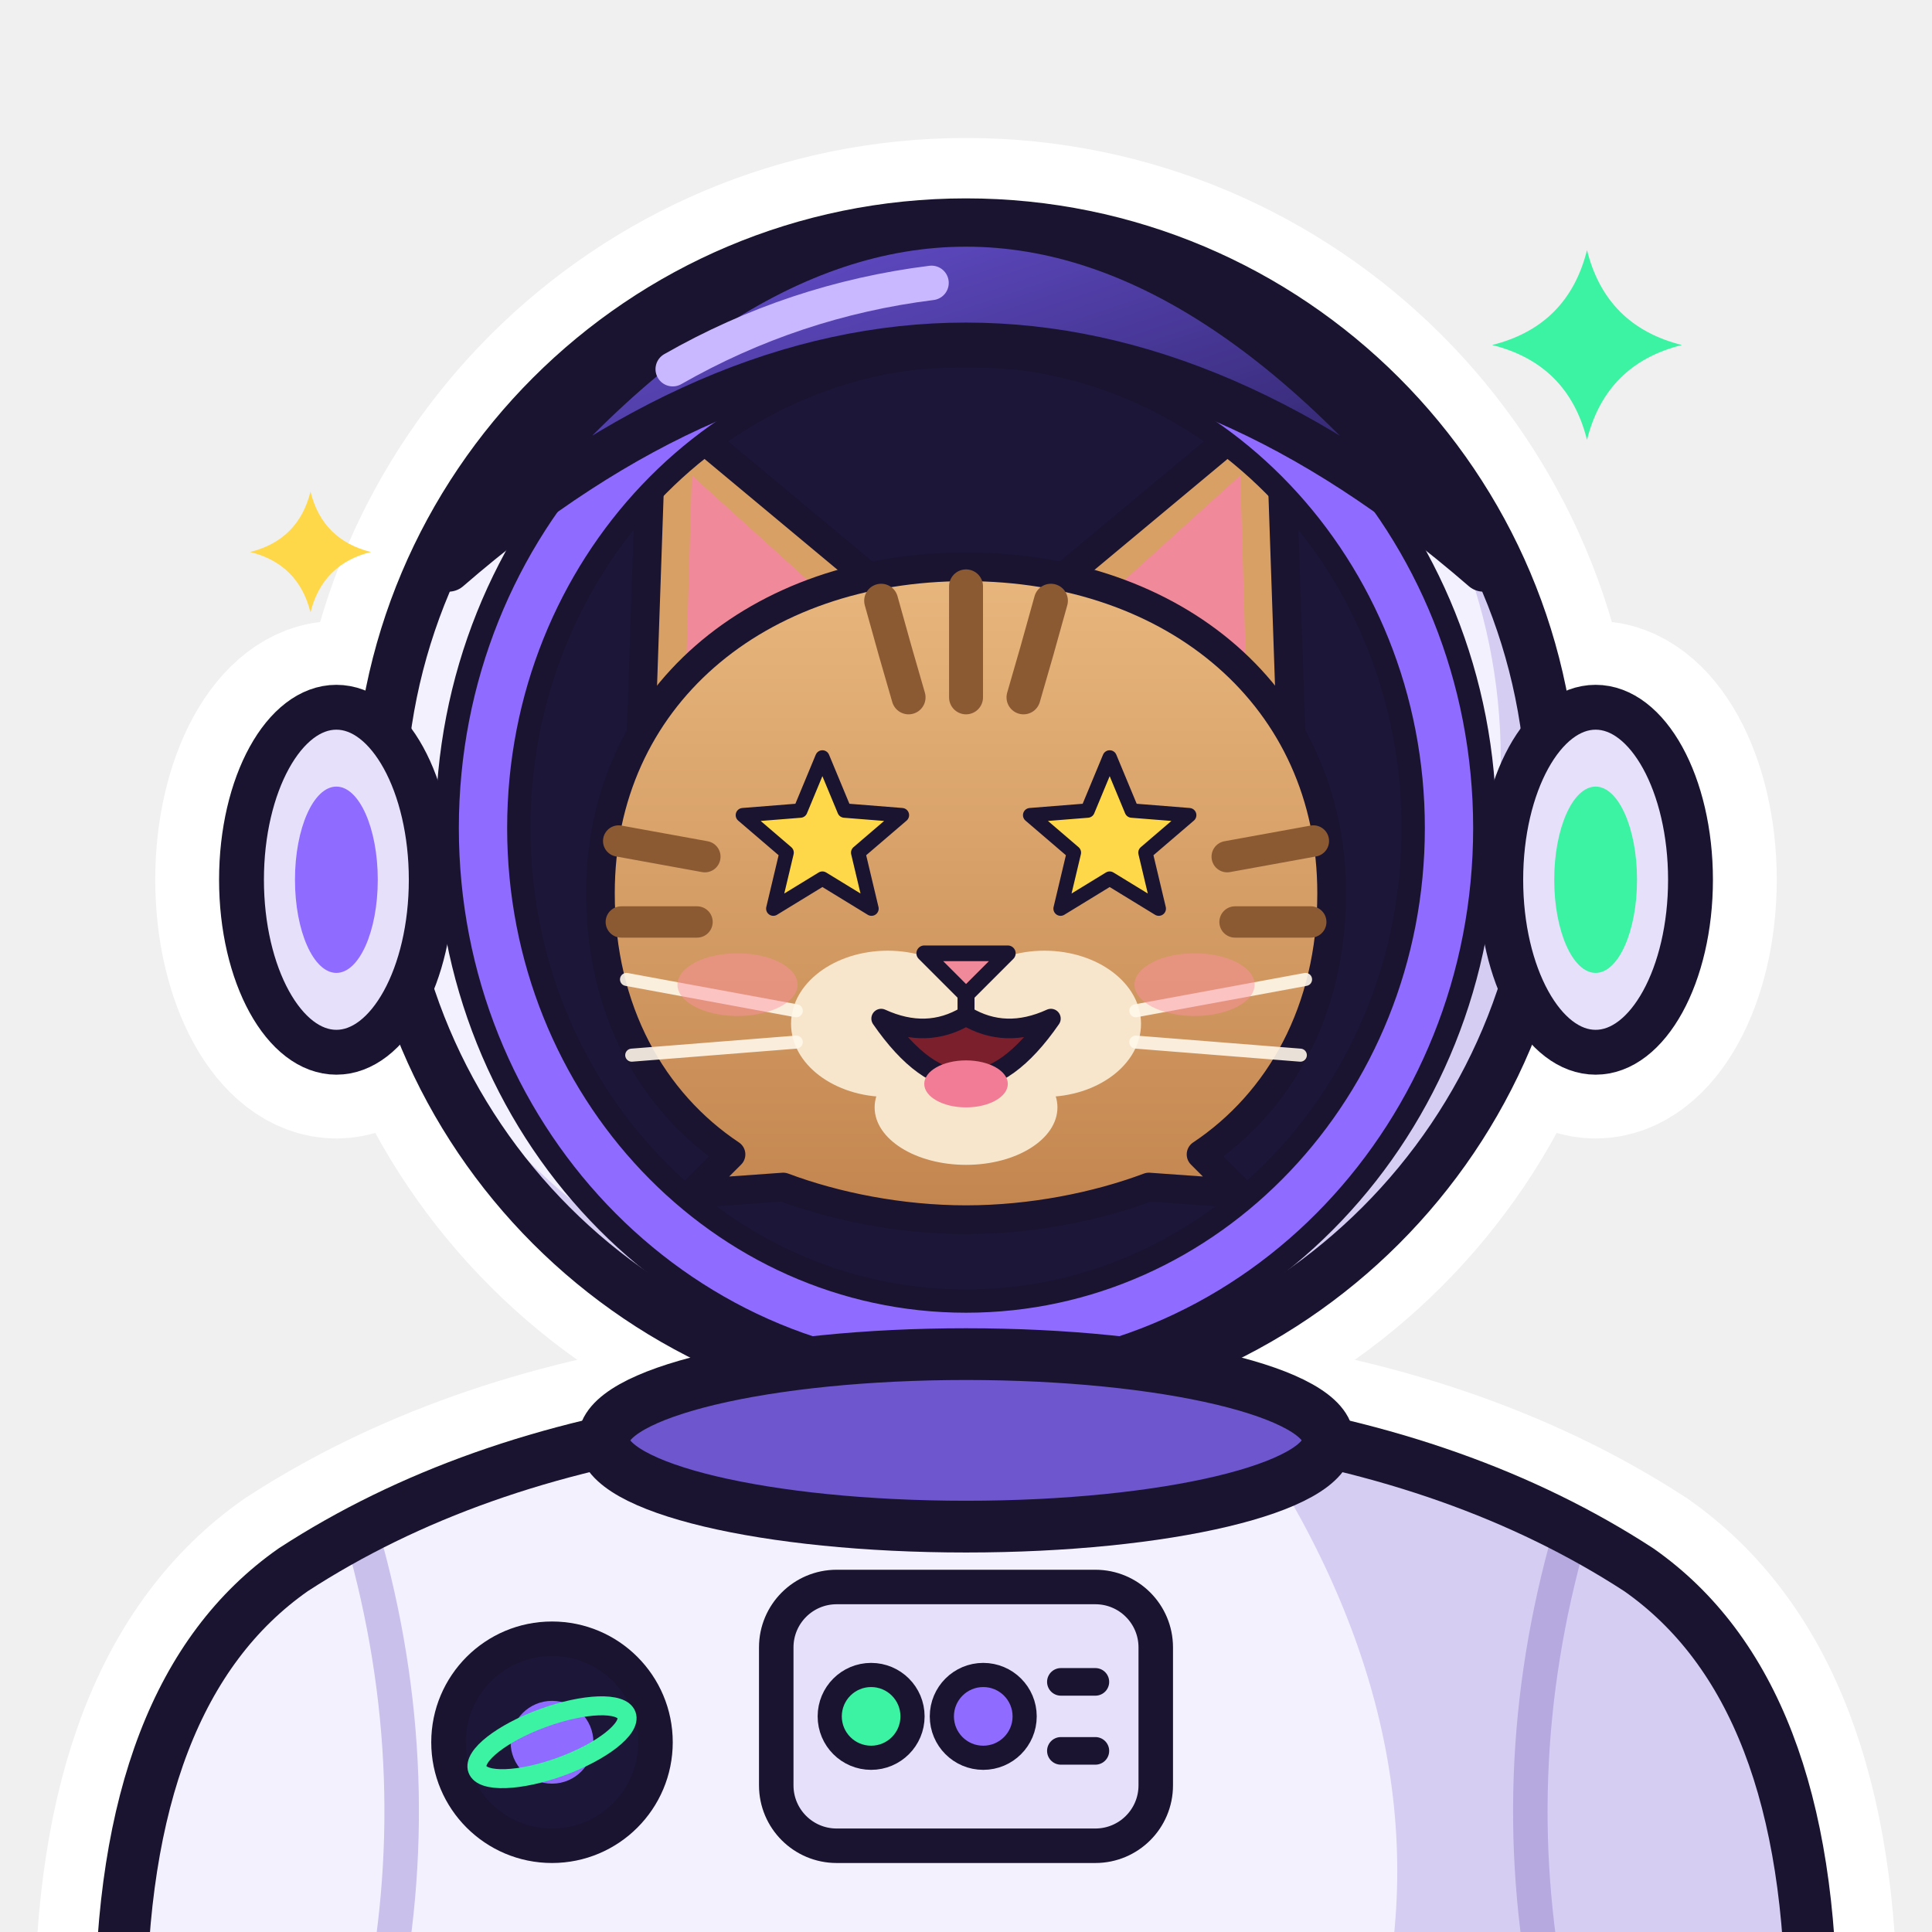
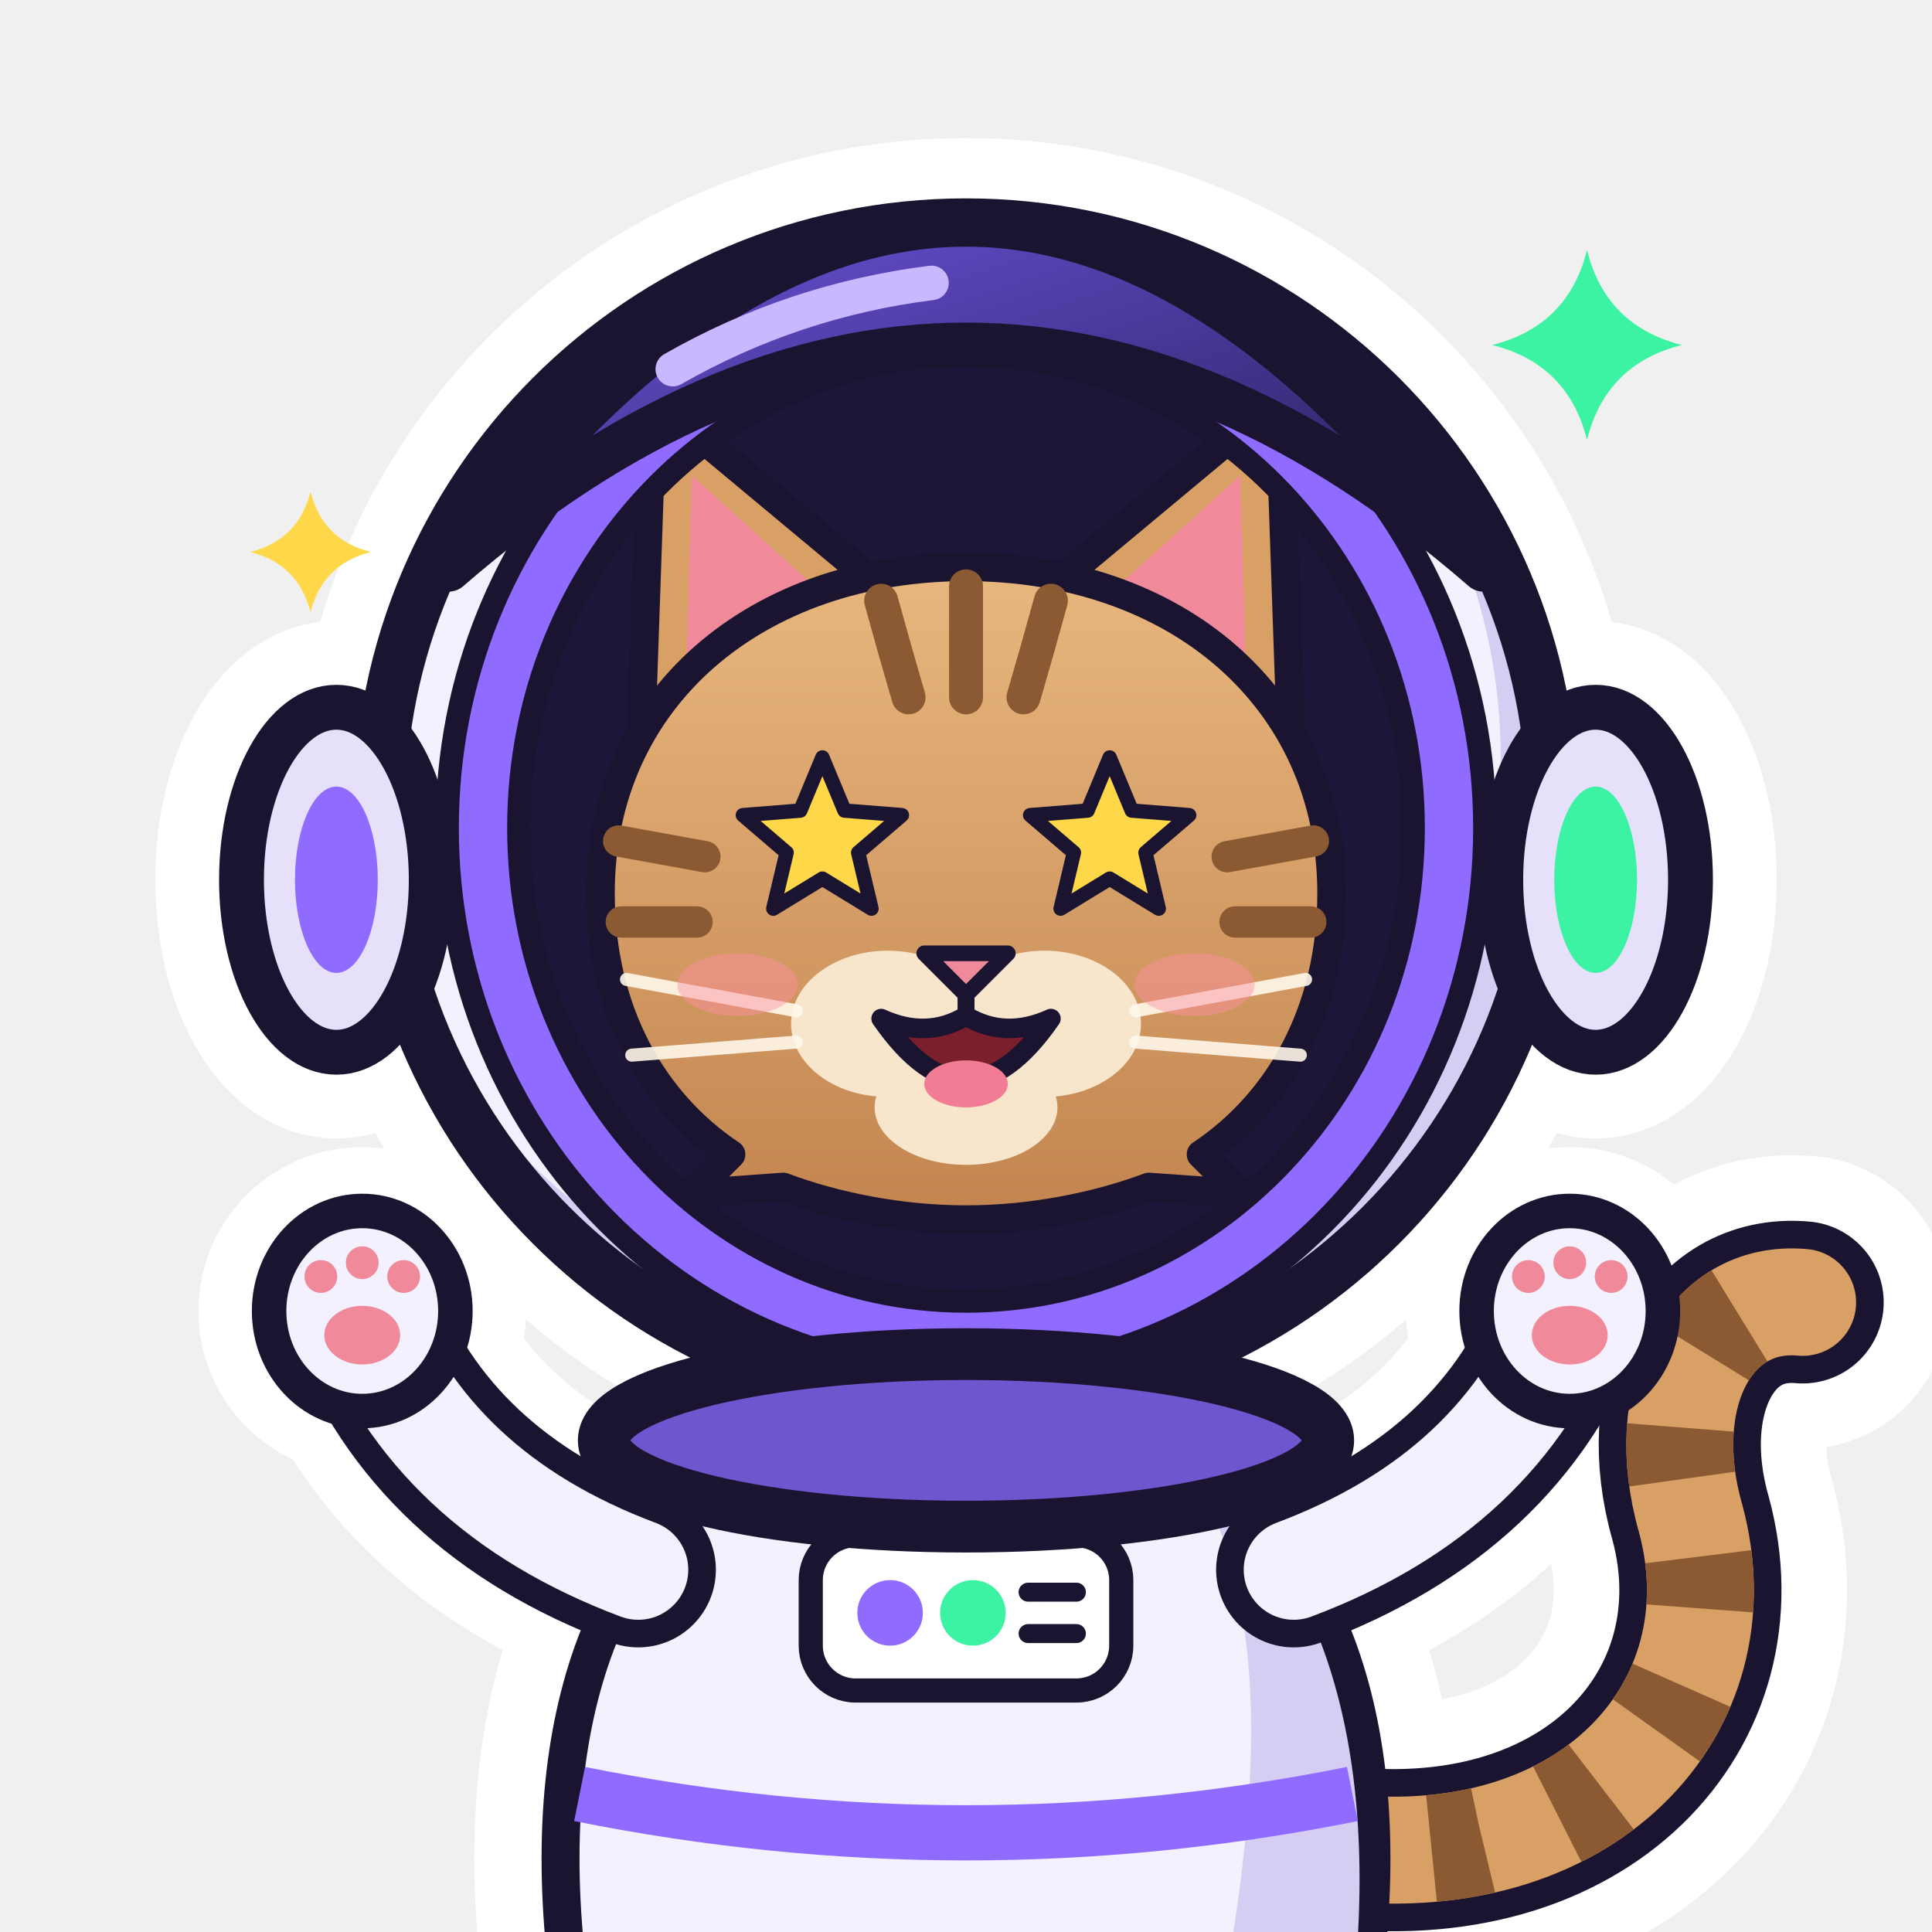
<svg xmlns="http://www.w3.org/2000/svg" viewBox="0 0 112 112" width="256" height="256">
  <defs>
    <linearGradient id="lblVioletA" x1="0" y1="0" x2="0" y2="1">
      <stop offset="0" stop-color="#E2D8FF" />
      <stop offset="1" stop-color="#9474FF" />
    </linearGradient>
    <linearGradient id="lblGreenA" x1="0" y1="0" x2="0" y2="1">
      <stop offset="0" stop-color="#C2FFE4" />
      <stop offset="1" stop-color="#2AD58B" />
    </linearGradient>
    <linearGradient id="lblRedA" x1="0" y1="0" x2="0" y2="1">
      <stop offset="0" stop-color="#FFD3D8" />
      <stop offset="1" stop-color="#FF3B4E" />
    </linearGradient>
    <linearGradient id="lblBlueA" x1="0" y1="0" x2="0" y2="1">
      <stop offset="0" stop-color="#DDF6FF" />
      <stop offset="1" stop-color="#4FC3FF" />
    </linearGradient>
    <linearGradient id="visorA" x1="0" y1="0" x2="1" y2="1">
      <stop offset="0" stop-color="#6E56E0" />
      <stop offset="1" stop-color="#231A50" />
    </linearGradient>
    <clipPath id="helmetA">
      <circle cx="56" cy="44" r="34" />
    </clipPath>
    <clipPath id="torsoClipA">
      <path d="M 7 114 Q 7 95 17 88 Q 27 81.5 41 79.5 L 71 79.5 Q 85 81.5 95 88 Q 105 95 105 114 Z" />
    </clipPath>
    <clipPath id="noaOpeningA">
      <ellipse cx="56" cy="61" rx="37" ry="39" />
    </clipPath>
    <clipPath id="noaHeadClipA">
      <path d="M 30 56 Q 30 30 56 29 Q 82 30 82 56 L 82 64 Q 81 82 69 90 Q 62 94 56 94 Q 50 94 43 90 Q 31 82 30 64 Z" />
    </clipPath>
    <path id="torsoShapeA" d="M 7 114 Q 7 95 17 88 Q 27 81.5 41 79.5 L 71 79.5 Q 85 81.5 95 88 Q 105 95 105 114 Z" />
    <g id="discsA">
      <ellipse cx="19.5" cy="48" rx="5.5" ry="10" />
      <ellipse cx="92.5" cy="48" rx="5.5" ry="10" />
    </g>
    <g id="torsoBackA" fill="#FFFFFF" stroke="#FFFFFF" stroke-width="10" stroke-linejoin="round">
      <use href="#torsoShapeA" />
    </g>
    <g id="helmetBackA" fill="#FFFFFF" stroke="#FFFFFF" stroke-width="10">
      <circle cx="56" cy="44" r="34" />
      <use href="#discsA" />
    </g>
    <g id="suitA">
      <use href="#torsoShapeA" fill="#F4F1FF" />
      <g clip-path="url(#torsoClipA)">
        <path d="M 72 79.5 Q 90 83 98 92 Q 105 100 105 114 L 80 114 Q 84 97 72 79.5 Z" fill="#D6CDF3" />
        <path d="M 21 86 Q 25 100 22 114" fill="none" stroke="#C9C0EC" stroke-width="2" />
        <path d="M 91 86 Q 87 100 90 114" fill="none" stroke="#B5A9E0" stroke-width="2" />
      </g>
      <use href="#torsoShapeA" fill="none" stroke="#1A1430" stroke-width="3" stroke-linejoin="round" />
      <rect x="45" y="89" width="22" height="15" rx="3.5" fill="#E6E0FA" stroke="#1A1430" stroke-width="2" />
      <circle cx="50.5" cy="96.5" r="2.4" fill="#3CF2A3" stroke="#1A1430" stroke-width="1.4" />
      <circle cx="57" cy="96.5" r="2.4" fill="#8F6BFF" stroke="#1A1430" stroke-width="1.4" />
      <path d="M 61.5 94.5 L 63.5 94.5 M 61.5 98.5 L 63.5 98.5" stroke="#1A1430" stroke-width="1.6" stroke-linecap="round" />
      <circle cx="32" cy="98" r="6" fill="#1C1638" stroke="#1A1430" stroke-width="2" />
      <circle cx="32" cy="98" r="2.4" fill="#8F6BFF" />
      <ellipse cx="32" cy="98" rx="4.6" ry="1.5" fill="none" stroke="#3CF2A3" stroke-width="1.1" transform="rotate(-20 32 98)" />
    </g>
    <g id="helmetShellA">
      <circle cx="56" cy="44" r="34" fill="#F4F1FF" />
      <g clip-path="url(#helmetA)">
        <circle cx="61" cy="50" r="34" fill="#D6CDF3" />
        <circle cx="54" cy="41" r="33" fill="#F4F1FF" />
      </g>
      <circle cx="56" cy="44" r="34" fill="none" stroke="#1A1430" stroke-width="3" />
      <g fill="#E6E0FA" stroke="#1A1430" stroke-width="2.6">
        <use href="#discsA" />
      </g>
      <ellipse cx="19.5" cy="48" rx="2.4" ry="5.4" fill="#8F6BFF" />
      <ellipse cx="92.5" cy="48" rx="2.4" ry="5.4" fill="#3CF2A3" />
    </g>
    <g id="noaHelmetA">
      <use href="#helmetShellA" />
      <ellipse cx="56" cy="45" rx="28" ry="29.5" fill="#1C1638" />
    </g>
    <g id="noaRimA">
      <ellipse cx="56" cy="45" rx="28" ry="29.5" fill="none" stroke="#1A1430" stroke-width="5.5" />
      <ellipse cx="56" cy="45" rx="28" ry="29.5" fill="none" stroke="#8F6BFF" stroke-width="2.8" />
      <path d="M 26 30 Q 56 -10 86 30 Q 56 4 26 30 Z" fill="url(#visorA)" stroke="#1A1430" stroke-width="2.6" stroke-linejoin="round" />
      <path d="M 39 18.4 Q 46 14.4 54 13.4" fill="none" stroke="#C9B8FF" stroke-width="2" stroke-linecap="round" />
    </g>
    <ellipse id="neckRingA" cx="56" cy="80.5" rx="21" ry="5" fill="#6E56CF" stroke="#1A1430" stroke-width="3" />
    <g id="noaHeadA">
      <path d="M 45 80 L 45 108 L 67 108 L 67 80 Z" fill="#D49A7A" />
      <path d="M 45 86 Q 56 97 67 86 L 67 93 Q 56 101 45 93 Z" fill="#B97F62" opacity="0.55" />
      <ellipse cx="29.5" cy="61" rx="4.6" ry="7" fill="#E3AB89" />
      <ellipse cx="82.5" cy="61" rx="4.6" ry="7" fill="#E3AB89" />
      <path d="M 29.5 57 Q 27.6 61 29.5 65" fill="none" stroke="#B9785A" stroke-width="1.3" stroke-linecap="round" />
      <path d="M 82.5 57 Q 84.4 61 82.5 65" fill="none" stroke="#B9785A" stroke-width="1.3" stroke-linecap="round" />
      <path d="M 30 56 Q 30 30 56 29 Q 82 30 82 56 L 82 64 Q 81 82 69 90 Q 62 94 56 94 Q 50 94 43 90 Q 31 82 30 64 Z" fill="#EDB997" />
      <g clip-path="url(#noaHeadClipA)">
        <path d="M 68 40 Q 84 50 82 70 Q 78 86 66 92 L 90 96 L 90 36 Z" fill="#D99F80" opacity="0.55" />
        <path d="M 30 58 Q 32 74 38 80 Q 46 86 56 85.5 Q 66 86 74 80 Q 80 74 82 58 L 82 92 L 30 92 Z" fill="#7A5644" opacity="0.28" />
        <path d="M 30 61 Q 31 80 43 89 Q 50 94 56 94 Q 62 94 69 89 Q 81 80 82 61 Q 80 71 74 75 Q 68 78 63 77 Q 60 75 56 75.5 Q 52 75 49 77 Q 44 78 38 75 Q 32 71 30 61 Z" fill="#4E3628" />
        <path d="M 40 86 L 41 89 M 48 90 L 48.5 93 M 64 90 L 63.5 93 M 72 86 L 71 89 M 35 79 L 36.5 82 M 77 79 L 75.5 82" stroke="#6B4C3C" stroke-width="1.2" stroke-linecap="round" />
      </g>
      <path d="M 26 60 Q 22 28 40 19 Q 56 12 72 19 Q 90 28 86 60 L 82 60 L 81 52 Q 76 43.5 66 41.5 Q 59 39 56.5 31 L 55.5 31 Q 53 39 46 41.5 Q 36 43.5 31 52 L 30 60 Z" fill="#3B2A21" />
      <path d="M 56 31.5 L 56 18" fill="none" stroke="#24180F" stroke-width="1.6" stroke-linecap="round" />
      <path d="M 53.5 22 Q 45 26 38.5 37.5" fill="none" stroke="#6A4A39" stroke-width="1.8" stroke-linecap="round" />
      <path d="M 58.5 22 Q 67 26 73.5 37.5" fill="none" stroke="#6A4A39" stroke-width="1.8" stroke-linecap="round" />
      <path d="M 50 18.5 Q 41.5 21 35 29" fill="none" stroke="#7A5642" stroke-width="2.2" stroke-linecap="round" />
      <path d="M 62 18.5 Q 70.5 21 77 29" fill="none" stroke="#7A5642" stroke-width="2.2" stroke-linecap="round" />
      <path d="M 47 41 Q 52 38.5 54.6 33.5 M 65 41 Q 60 38.5 57.4 33.5" fill="none" stroke="#2A1D16" stroke-width="1.3" stroke-linecap="round" />
      <path d="M 56.5 59 Q 58.6 65 59.6 67.6 Q 58 70 54.6 69" fill="none" stroke="#C0805E" stroke-width="1.8" stroke-linecap="round" stroke-linejoin="round" />
      <path d="M 46.5 75.5 Q 51 72 56 73.5 Q 61 72 65.5 75.5 Q 61 77.2 56 76.3 Q 51 77.2 46.5 75.5 Z" fill="#3E2A1F" />
    </g>
    <g id="noaBrowsA" fill="#2E2019">
      <path d="M 37.2 52.6 Q 41.5 47 51 48.4 Q 51.8 50.2 50.8 51.6 Q 44.2 50.4 38.6 54.2 Q 36.8 54 37.2 52.6 Z" />
      <path d="M 74.8 52.6 Q 70.5 47 61 48.4 Q 60.2 50.2 61.2 51.6 Q 67.8 50.4 73.4 54.2 Q 75.2 54 74.8 52.6 Z" />
    </g>
    <g id="noaBrowsUpA" fill="#2E2019">
      <path d="M 37.2 48.8 Q 41.5 42.6 51 44.4 Q 51.8 46.2 50.8 47.6 Q 44.2 46.2 38.6 50.4 Q 36.8 50.2 37.2 48.8 Z" />
      <path d="M 74.8 48.8 Q 70.5 42.6 61 44.4 Q 60.2 46.2 61.2 47.6 Q 67.8 46.2 73.4 50.4 Q 75.2 50.2 74.8 48.8 Z" />
    </g>
    <g id="noaBrowsHmmA" fill="#2E2019">
      <path d="M 37 53.4 Q 42 51.2 51 51.4 Q 51.6 52.8 50.8 54 Q 44 53.4 38.4 55.2 Q 36.6 54.8 37 53.4 Z" />
      <path d="M 74.8 49.6 Q 70.5 42.6 61 45.2 Q 60.2 47 61.2 48.4 Q 67.8 46.4 73.4 51.2 Q 75.2 51 74.8 49.6 Z" />
    </g>
    <g id="noaEyesA">
      <path d="M 37 58.5 Q 44 52 51 58.5 Q 44 63.8 37 58.5 Z" fill="#FFFFFF" />
      <circle cx="44.3" cy="58.2" r="3.7" fill="#5A3A24" />
      <circle cx="44.3" cy="58.2" r="1.8" fill="#1A1430" />
      <circle cx="45.6" cy="56.9" r="1.1" fill="#FFFFFF" />
      <path d="M 36.5 58.8 Q 44 51.6 51.5 58.2" fill="none" stroke="#1A1430" stroke-width="2.3" stroke-linecap="round" />
      <path d="M 61 58.5 Q 68 52 75 58.5 Q 68 63.8 61 58.5 Z" fill="#FFFFFF" />
      <circle cx="67.7" cy="58.2" r="3.7" fill="#5A3A24" />
      <circle cx="67.7" cy="58.2" r="1.8" fill="#1A1430" />
      <circle cx="69" cy="56.9" r="1.1" fill="#FFFFFF" />
      <path d="M 60.5 58.2 Q 68 51.6 75.5 58.8" fill="none" stroke="#1A1430" stroke-width="2.3" stroke-linecap="round" />
    </g>
    <g id="noaEyesWideA">
      <ellipse cx="44" cy="57.5" rx="6" ry="6.4" fill="#FFFFFF" stroke="#1A1430" stroke-width="1.8" />
      <circle cx="44" cy="58" r="2.7" fill="#5A3A24" />
      <circle cx="44" cy="58" r="1.3" fill="#1A1430" />
      <ellipse cx="68" cy="57.5" rx="6" ry="6.4" fill="#FFFFFF" stroke="#1A1430" stroke-width="1.8" />
      <circle cx="68" cy="58" r="2.7" fill="#5A3A24" />
      <circle cx="68" cy="58" r="1.3" fill="#1A1430" />
    </g>
    <g id="noaEyesSideA">
      <path d="M 37.5 58.5 Q 44 55 50.5 58.5 Q 44 61.8 37.5 58.5 Z" fill="#FFFFFF" />
      <circle cx="40.6" cy="58.4" r="2.9" fill="#5A3A24" />
      <circle cx="40.6" cy="58.4" r="1.4" fill="#1A1430" />
      <path d="M 37 57.8 L 51 57.2" fill="none" stroke="#1A1430" stroke-width="2.4" stroke-linecap="round" />
      <path d="M 61.5 58.5 Q 68 54 74.5 58.5 Q 68 61.8 61.5 58.5 Z" fill="#FFFFFF" />
      <circle cx="64.6" cy="58.4" r="2.9" fill="#5A3A24" />
      <circle cx="64.6" cy="58.4" r="1.4" fill="#1A1430" />
      <path d="M 61 58 Q 68 52.6 75 58.4" fill="none" stroke="#1A1430" stroke-width="2.2" stroke-linecap="round" />
    </g>
    <path id="noaEyesLaughA" d="M 37.5 59.5 Q 44 52.5 50.5 59.5 M 61.5 59.5 Q 68 52.5 74.5 59.5" fill="none" stroke="#1A1430" stroke-width="2.6" stroke-linecap="round" />
    <g id="noaSmileA">
      <path d="M 49.5 80.2 Q 56 83.6 62.8 79.2" fill="none" stroke="#5E2A22" stroke-width="2" stroke-linecap="round" />
      <path d="M 53.4 83 Q 56 84 58.8 82.8" fill="none" stroke="#9C5A4A" stroke-width="1.2" stroke-linecap="round" opacity="0.8" />
    </g>
    <ellipse id="noaMouthOA" cx="56" cy="82" rx="4.2" ry="5" fill="#5A1F28" stroke="#1A1430" stroke-width="1.4" />
    <g id="noaMouthLaughA">
      <path d="M 46.5 78.5 Q 56 94 65.5 78.5 Q 56 81.5 46.5 78.5 Z" fill="#5A1F28" stroke="#1A1430" stroke-width="1.5" stroke-linejoin="round" />
      <path d="M 48.5 79.4 Q 56 81.8 63.5 79.4 L 62.6 81.8 Q 56 83.8 49.4 81.8 Z" fill="#FFFFFF" />
      <path d="M 52 88 Q 56 90.5 60 88 Q 56 86.5 52 88 Z" fill="#E07A86" />
    </g>
    <path id="noaMouthFlatA" d="M 50.5 80.8 L 62 80" fill="none" stroke="#5E2A22" stroke-width="2.2" stroke-linecap="round" />
    <g id="noaTearsA" fill="#7FD4FF" stroke="#1A1430" stroke-width="1.3" stroke-linejoin="round">
      <path d="M 33.5 61 Q 29 68 32.5 71 Q 37 70 33.5 61 Z" />
      <path d="M 78.5 61 Q 83 68 79.5 71 Q 75 70 78.5 61 Z" />
    </g>
    <g id="noaBrowsAngryA" fill="#2E2019">
      <path d="M 36.6 49.6 Q 37.4 47.6 39.4 48 L 51.6 53.6 Q 52.2 55.8 50.4 56.2 Z" />
      <path d="M 75.4 49.6 Q 74.6 47.6 72.6 48 L 60.4 53.6 Q 59.8 55.8 61.6 56.2 Z" />
    </g>
    <g id="noaEyesAngryA">
      <path d="M 38 58.6 Q 45 55.6 50.6 58.4 Q 44.6 62.4 38 58.6 Z" fill="#FFFFFF" />
      <circle cx="45" cy="59.2" r="2.9" fill="#5A3A24" />
      <circle cx="45" cy="59.2" r="1.4" fill="#1A1430" />
      <path d="M 37.6 57.4 L 51 58.6" stroke="#1A1430" stroke-width="2.4" stroke-linecap="round" />
      <path d="M 74 58.6 Q 67 55.6 61.4 58.4 Q 67.4 62.4 74 58.6 Z" fill="#FFFFFF" />
      <circle cx="67" cy="59.2" r="2.9" fill="#5A3A24" />
      <circle cx="67" cy="59.2" r="1.4" fill="#1A1430" />
      <path d="M 74.4 57.4 L 61 58.6" stroke="#1A1430" stroke-width="2.4" stroke-linecap="round" />
    </g>
    <g id="noaMouthShoutA">
      <path d="M 46.5 77 Q 56 75 65.5 77 Q 64.5 92.5 56 92.5 Q 47.5 92.5 46.5 77 Z" fill="#5A1F28" stroke="#1A1430" stroke-width="1.5" stroke-linejoin="round" />
      <path d="M 47.4 77.6 Q 56 76 64.6 77.6 L 64.2 80.4 Q 56 79.2 47.8 80.4 Z" fill="#FFFFFF" />
      <path d="M 50.5 89 Q 56 85.5 61.5 89 Q 56 92 50.5 89 Z" fill="#E07A86" />
    </g>
    <g id="noaMouthGritA">
      <path d="M 47.5 77.4 L 64.5 77.4 Q 65.6 81.6 64.2 85 L 47.8 85 Q 46.4 81.6 47.5 77.4 Z" fill="#FFFFFF" stroke="#1A1430" stroke-width="1.5" stroke-linejoin="round" />
      <path d="M 47.2 81.2 L 64.8 81.2 M 51.5 77.6 L 51.5 84.8 M 56 77.6 L 56 84.8 M 60.5 77.6 L 60.5 84.8" stroke="#9C8F9F" stroke-width="1.1" />
    </g>
    <g id="noaRageTintA">
      <g clip-path="url(#noaHeadClipA)">
        <ellipse cx="56" cy="60" rx="30" ry="34" fill="#FF3B4E" opacity="0.2" />
      </g>
      <ellipse cx="40.5" cy="67" rx="5" ry="3" fill="#FF3B4E" opacity="0.45" />
      <ellipse cx="71.5" cy="67" rx="5" ry="3" fill="#FF3B4E" opacity="0.45" />
    </g>
    <g id="noaShadesA">
      <path d="M 32.5 53 L 79.5 53" stroke="#14101F" stroke-width="2.6" stroke-linecap="round" />
      <path d="M 34.5 53 L 52.5 53 Q 53 61.5 47 63.5 Q 38.5 64.5 35.5 59 Z" fill="#14101F" stroke="#1A1430" stroke-width="1.6" stroke-linejoin="round" />
      <path d="M 77.5 53 L 59.5 53 Q 59 61.5 65 63.5 Q 73.5 64.5 76.5 59 Z" fill="#14101F" stroke="#1A1430" stroke-width="1.6" stroke-linejoin="round" />
      <path d="M 52.5 54.6 Q 56 53 59.5 54.6" fill="none" stroke="#14101F" stroke-width="2.2" />
      <path d="M 38.5 55.8 L 43 61 M 42.5 55.4 L 45.5 58.8" stroke="#3CF2A3" stroke-width="1.5" stroke-linecap="round" />
      <path d="M 63.5 55.8 L 68 61 M 67.5 55.4 L 70.5 58.8" stroke="#B9A6FF" stroke-width="1.5" stroke-linecap="round" />
    </g>
    <g id="noaSmirkA">
      <path d="M 50 80.6 Q 57.5 82.4 63.8 77.4" fill="none" stroke="#5E2A22" stroke-width="2" stroke-linecap="round" />
      <path d="M 63.2 76.2 Q 64.8 77 64.6 78.8" fill="none" stroke="#5E2A22" stroke-width="1.2" stroke-linecap="round" />
    </g>
    <path id="noaMouthGrimaceA" d="M 48.5 81 Q 51.5 78.8 54.5 81 Q 57.5 83.2 60.5 81 Q 62.2 79.8 63.6 80.4" fill="none" stroke="#5E2A22" stroke-width="2" stroke-linecap="round" />
    <g id="raidFistBackA">
      <path d="M 102 118 Q 106 88 95 71" fill="none" stroke="#FFFFFF" stroke-width="24" stroke-linecap="round" />
      <rect x="82" y="50" width="21" height="19" rx="6.5" fill="#FFFFFF" stroke="#FFFFFF" stroke-width="9" />
    </g>
    <g id="raidFistA">
      <path d="M 102 118 Q 106 88 95 71" fill="none" stroke="#1A1430" stroke-width="15" stroke-linecap="round" />
      <path d="M 102 118 Q 106 88 95 71" fill="none" stroke="#E4DDF8" stroke-width="10" stroke-linecap="round" />
      <path d="M 101.4 70.8 L 92.2 76.8" stroke="#1A1430" stroke-width="6.4" stroke-linecap="round" />
      <path d="M 101.4 70.8 L 92.2 76.8" stroke="#8F6BFF" stroke-width="3.6" stroke-linecap="round" />
      <rect x="82" y="50" width="21" height="19" rx="6.5" fill="#F4F1FF" stroke="#1A1430" stroke-width="2.6" />
      <path d="M 87.5 50.8 L 87.5 57 M 92.5 50.8 L 92.5 57 M 97.5 50.8 L 97.5 57" stroke="#9C8FD6" stroke-width="1.5" stroke-linecap="round" />
      <path d="M 83.5 60 Q 91 57 99.5 60.5 Q 99 64.5 95 64.5 L 86 64.5 Q 83 64 83.5 60 Z" fill="#F4F1FF" stroke="#1A1430" stroke-width="1.8" stroke-linejoin="round" />
      <path d="M 78 43 L 81.5 47.5 M 87 39 L 88 45 M 104.5 42 L 101 47" stroke="#8F6BFF" stroke-width="2" stroke-linecap="round" />
    </g>
    <g id="facepalmBackA">
      <path d="M 10 118 Q 12 86 36 54" fill="none" stroke="#FFFFFF" stroke-width="24" stroke-linecap="round" />
    </g>
    <g id="facepalmA">
      <path d="M 10 118 Q 12 86 36 54" fill="none" stroke="#1A1430" stroke-width="15" stroke-linecap="round" />
      <path d="M 10 118 Q 12 86 36 54" fill="none" stroke="#F4F1FF" stroke-width="10" stroke-linecap="round" />
      <path d="M 38.6 59.7 L 29.8 53.1" stroke="#1A1430" stroke-width="6.4" stroke-linecap="round" />
      <path d="M 38.6 59.7 L 29.8 53.1" stroke="#8F6BFF" stroke-width="3.6" stroke-linecap="round" />
      <g stroke="#1A1430" stroke-linecap="round" fill="none">
        <path d="M 50 40 L 59.5 31.5 M 53 43.5 L 64.5 36.5 M 55 47 L 67.5 42.5 M 54.5 50.5 L 65 49 M 40 52 L 42.5 59" stroke-width="8.6" />
        <ellipse cx="46" cy="47" rx="10.5" ry="8.5" transform="rotate(-25 46 47)" fill="#1A1430" stroke-width="3.4" />
      </g>
      <path d="M 50 40 L 59.5 31.5 M 53 43.5 L 64.5 36.5 M 55 47 L 67.5 42.5 M 54.5 50.5 L 65 49 M 40 52 L 42.5 59" fill="none" stroke="#F4F1FF" stroke-width="5.2" stroke-linecap="round" />
      <ellipse cx="46" cy="47" rx="10.5" ry="8.5" transform="rotate(-25 46 47)" fill="#F4F1FF" />
      <path d="M 46.5 43.5 Q 49 46.5 49 50.5" fill="none" stroke="#9C8FD6" stroke-width="1.3" stroke-linecap="round" />
    </g>
    <g id="veinA" fill="none" stroke-linecap="round">
      <path d="M 79 16 Q 83 20 79 24 M 89 16 Q 85 20 89 24 M 80 15 Q 84 19 88 15 M 80 25 Q 84 21 88 25" stroke="#1A1430" stroke-width="4.6" />
      <path d="M 79 16 Q 83 20 79 24 M 89 16 Q 85 20 89 24 M 80 15 Q 84 19 88 15 M 80 25 Q 84 21 88 25" stroke="#FF3B4E" stroke-width="2.4" />
    </g>
    <path id="shakeA" d="M 6 38 L 11.5 40 M 5 46 L 11 46 M 6 54 L 11.5 52 M 106 38 L 100.5 40 M 107 46 L 101 46 M 106 54 L 100.5 52" fill="none" stroke="#1A1430" stroke-width="2.2" stroke-linecap="round" />
    <path id="sparkleRightA" d="M 101 8 Q 102 16 109 17 Q 102 18 101 26 Q 100 18 93 17 Q 100 16 101 8 Z" fill="#3CF2A3" stroke="#1A1430" stroke-width="1.4" stroke-linejoin="round" />
    <g id="lblRaidA" font-family="Oxanium, sans-serif" font-weight="800" font-size="19" transform="rotate(-9 24 20)">
      <text x="4" y="27" fill="#FFFFFF" stroke="#FFFFFF" stroke-width="8" stroke-linejoin="round">RAID</text>
      <text x="4" y="27" fill="url(#lblRedA)" stroke="#1A1430" stroke-width="3" stroke-linejoin="round" paint-order="stroke">RAID</text>
    </g>
    <g id="lblEzA" font-family="Oxanium, sans-serif" font-weight="800" font-size="25" transform="rotate(-8 22 22)">
      <text x="6" y="30" fill="#FFFFFF" stroke="#FFFFFF" stroke-width="9" stroke-linejoin="round">EZ</text>
      <text x="6" y="30" fill="url(#lblGreenA)" stroke="#1A1430" stroke-width="3" stroke-linejoin="round" paint-order="stroke">EZ</text>
    </g>
    <g id="lblFailA" font-family="Oxanium, sans-serif" font-weight="800" font-size="18" transform="rotate(-9 24 18)">
      <text x="4" y="26" fill="#FFFFFF" stroke="#FFFFFF" stroke-width="8" stroke-linejoin="round">FAIL</text>
      <text x="4" y="26" fill="url(#lblRedA)" stroke="#1A1430" stroke-width="3" stroke-linejoin="round" paint-order="stroke">FAIL</text>
    </g>
    <g id="thumbA">
      <g fill="#FFFFFF" stroke="#FFFFFF" stroke-width="9" stroke-linejoin="round">
        <path d="M 82.5 91 L 80 72 Q 79.5 64 86.5 63.5 Q 93 63.5 94 71 L 96 88 Z" />
        <rect x="80" y="86" width="27" height="30" rx="7" />
      </g>
      <path d="M 82.5 91 L 80 72 Q 79.5 64 86.5 63.5 Q 93 63.5 94 71 L 96 88 Z" fill="#F4F1FF" stroke="#1A1430" stroke-width="2.6" stroke-linejoin="round" />
      <rect x="80" y="86" width="27" height="22" rx="7" fill="#F4F1FF" stroke="#1A1430" stroke-width="2.6" />
      <path d="M 95.5 92.5 Q 102 92 105.5 93.5 M 95.5 98.5 Q 102 98 105.5 99.5" stroke="#9C8FD6" stroke-width="1.8" fill="none" stroke-linecap="round" />
      <path d="M 82.5 89.5 Q 88 92 94.5 89.5" stroke="#9C8FD6" stroke-width="1.6" fill="none" stroke-linecap="round" />
      <path d="M 83 71 Q 84 67 87.5 66" stroke="#FFFFFF" stroke-width="1.8" fill="none" stroke-linecap="round" />
      <rect x="81.5" y="104" width="24" height="12" rx="2.5" fill="#8F6BFF" stroke="#1A1430" stroke-width="2.4" />
    </g>
    <g id="thinkHandA">
      <path d="M 66 88 Q 80 96 86 118" fill="none" stroke="#1A1430" stroke-width="15" stroke-linecap="round" />
      <path d="M 66 88 Q 80 96 86 118" fill="none" stroke="#E4DDF8" stroke-width="10" stroke-linecap="round" />
      <rect x="53.5" y="66.5" width="6.4" height="15" rx="3.2" fill="#F4F1FF" stroke="#1A1430" stroke-width="2.2" />
      <rect x="52" y="76" width="19" height="14" rx="5.5" fill="#F4F1FF" stroke="#1A1430" stroke-width="2.4" />
      <path d="M 61 80.5 L 68.5 80.5 M 61 85 L 68.5 85" stroke="#9C8FD6" stroke-width="1.6" stroke-linecap="round" />
      <path d="M 66.5 86.5 L 72 94" stroke="#1A1430" stroke-width="6.4" stroke-linecap="round" />
      <path d="M 66.5 86.5 L 72 94" stroke="#8F6BFF" stroke-width="3.6" stroke-linecap="round" />
    </g>
    <g id="lblGGA" font-family="Oxanium, sans-serif" font-weight="800" font-size="25" transform="rotate(-8 22 22)">
      <text x="5" y="30" fill="#FFFFFF" stroke="#FFFFFF" stroke-width="9" stroke-linejoin="round">GG</text>
      <text x="5" y="30" fill="url(#lblGreenA)" stroke="#1A1430" stroke-width="3.4" stroke-linejoin="round" paint-order="stroke">GG</text>
    </g>
    <g id="lblPogA" font-family="Oxanium, sans-serif" font-weight="800" font-size="19" transform="rotate(-9 22 22)">
      <text x="4" y="28" fill="#FFFFFF" stroke="#FFFFFF" stroke-width="8" stroke-linejoin="round">POG</text>
      <text x="4" y="28" fill="url(#lblVioletA)" stroke="#1A1430" stroke-width="3" stroke-linejoin="round" paint-order="stroke">POG</text>
    </g>
    <g id="lblMdrA" font-family="Oxanium, sans-serif" font-weight="800" font-size="19" transform="rotate(9 90 22)">
      <text x="66" y="28" fill="#FFFFFF" stroke="#FFFFFF" stroke-width="8" stroke-linejoin="round">MDR</text>
      <text x="66" y="28" fill="url(#lblVioletA)" stroke="#1A1430" stroke-width="3" stroke-linejoin="round" paint-order="stroke">MDR</text>
    </g>
    <g id="lblHmmA" font-family="Oxanium, sans-serif" font-weight="800" font-size="30" transform="rotate(10 98 20)">
      <text x="90" y="32" fill="#FFFFFF" stroke="#FFFFFF" stroke-width="9" stroke-linejoin="round">?</text>
      <text x="90" y="32" fill="url(#lblGreenA)" stroke="#1A1430" stroke-width="3.2" stroke-linejoin="round" paint-order="stroke">?</text>
    </g>
    <g id="noaGolmonBrowsA" fill="#2E2019">
      <path d="M 37.2 47.8 Q 41.5 41.6 51 43.4 Q 51.8 45.2 50.8 46.6 Q 44.2 45.2 38.6 49.4 Q 36.8 49.2 37.2 47.8 Z" />
      <path d="M 74.8 53.4 Q 70.5 49.6 61 50.6 Q 60.2 52.2 61.2 53.4 Q 67.8 52.4 73.4 55 Q 75.2 54.8 74.8 53.4 Z" />
    </g>
    <g id="noaGolmonEyesA">
      <ellipse cx="44" cy="57.2" rx="6.6" ry="7" fill="#FFFFFF" stroke="#1A1430" stroke-width="1.8" />
      <circle cx="47.6" cy="59" r="2.6" fill="#5A3A24" />
      <circle cx="47.6" cy="59" r="1.3" fill="#1A1430" />
      <circle cx="48.3" cy="58.1" r="0.7" fill="#FFFFFF" />
      <ellipse cx="68" cy="58.4" rx="5.2" ry="5.5" fill="#FFFFFF" stroke="#1A1430" stroke-width="1.8" />
      <circle cx="64.9" cy="56.9" r="2.3" fill="#5A3A24" />
      <circle cx="64.9" cy="56.9" r="1.1" fill="#1A1430" />
      <circle cx="65.5" cy="56.1" r="0.6" fill="#FFFFFF" />
    </g>
    <g id="noaGolmonMouthA" stroke-linejoin="round">
      <path d="M 46.5 78 Q 56 90.5 66.5 76.8 Q 56 80.6 46.5 78 Z" fill="#5A1F28" stroke="#1A1430" stroke-width="1.5" />
      <path d="M 51.6 79.3 L 52 82.2 L 55.2 82.3 L 55.3 79.8 Z" fill="#FFFFFF" stroke="#1A1430" stroke-width="0.9" />
      <path d="M 55.6 83.6 Q 54.6 92.4 59 92.8 Q 63.2 92.4 62 83.4 Z" fill="#E8798A" stroke="#1A1430" stroke-width="1.3" />
      <path d="M 58.7 85.6 L 58.9 90.2" stroke="#B9505F" stroke-width="1" stroke-linecap="round" />
    </g>
    <linearGradient id="catFur" x1="0" y1="0" x2="0" y2="1">
      <stop offset="0" stop-color="#E8B77E" />
      <stop offset="1" stop-color="#C3854F" />
    </linearGradient>
  </defs>
  <g transform="translate(0 3)">
-     <use href="#torsoBackA" />
+     <g fill="#fff" stroke="#fff" stroke-linejoin="round" stroke-linecap="round">
+       <path d="M 33 112 C 31 97 35 86 44 81 L 68 81 C 77 86 81 97 79 112 Z" stroke-width="10" />
+       <path d="M 77 104 C 92 106 101 96 98 85 C 96 78 99 72 104.5 72.5" fill="none" stroke-width="17" />
+       <path d="M 37 88 Q 25 83.5 21 73" fill="none" stroke-width="15" />
+       <circle cx="21" cy="73" r="9" />
+       <path d="M 75 88 Q 87 83.5 91 73" fill="none" stroke-width="15" />
+       <circle cx="91" cy="73" r="9" />
+     </g>
    <use href="#helmetBackA" />
-     <use href="#suitA" />
+     <path d="M 77 104 C 92 106 101 96 98 85 C 96 78 99 72 104.5 72.5" fill="none" stroke="#1A1430" stroke-width="9.4" stroke-linecap="round" />
+     <path d="M 77 104 C 92 106 101 96 98 85 C 96 78 99 72 104.5 72.5" fill="none" stroke="#D9A066" stroke-width="6.2" stroke-linecap="round" />
+     <path d="M 77 104 C 92 106 101 96 98 85 C 96 78 99 72 104.5 72.5" fill="none" stroke="#8B5A33" stroke-width="6.2" stroke-dasharray="3 4.6" stroke-dashoffset="-6" />
+     <path d="M 33 112 C 31 97 35 86 44 81 L 68 81 C 77 86 81 97 79 112 Z" fill="#F4F1FF" stroke="#1A1430" stroke-width="2.2" stroke-linejoin="round" />
+     <path d="M 69 82 C 76 87 80 97 78.5 112 L 71 112 C 73.5 98 73 89 69 82 Z" fill="#D6CDF3" />
+     <path d="M 33.6 101 Q 56 105.5 78.4 101" fill="none" stroke="#8F6BFF" stroke-width="3.2" />
+     <rect x="47" y="86" width="18" height="9" rx="2.6" fill="#fff" stroke="#1A1430" stroke-width="1.4" />
+     <circle cx="51.6" cy="90.5" r="1.9" fill="#8F6BFF" />
+     <circle cx="56.4" cy="90.5" r="1.9" fill="#3CF2A3" />
+     <path d="M 59.6 89.3 H 62.4 M 59.6 91.7 H 62.4" stroke="#1A1430" stroke-width="1.1" stroke-linecap="round" />
+     <path d="M 37 88 Q 25 83.5 21 73" fill="none" stroke="#1A1430" stroke-width="9" stroke-linecap="round" />
+     <path d="M 37 88 Q 25 83.5 21 73" fill="none" stroke="#F4F1FF" stroke-width="5.8" stroke-linecap="round" />
+     <ellipse cx="21" cy="73" rx="5.4" ry="5.8" fill="#F4F1FF" stroke="#1A1430" stroke-width="2" />
+     <g fill="#F08A9A">
+       <ellipse cx="21" cy="74.4" rx="2.2" ry="1.7" />
+       <circle cx="18.6" cy="71" r="0.95" />
+       <circle cx="21" cy="70.2" r="0.95" />
+       <circle cx="23.4" cy="71" r="0.95" />
+     </g>
+     <path d="M 75 88 Q 87 83.5 91 73" fill="none" stroke="#1A1430" stroke-width="9" stroke-linecap="round" />
+     <path d="M 75 88 Q 87 83.5 91 73" fill="none" stroke="#F4F1FF" stroke-width="5.8" stroke-linecap="round" />
+     <ellipse cx="91" cy="73" rx="5.4" ry="5.8" fill="#F4F1FF" stroke="#1A1430" stroke-width="2" />
+     <g fill="#F08A9A">
+       <ellipse cx="91" cy="74.4" rx="2.2" ry="1.7" />
+       <circle cx="88.6" cy="71" r="0.95" />
+       <circle cx="91" cy="70.2" r="0.95" />
+       <circle cx="93.4" cy="71" r="0.95" />
+     </g>
    <use href="#noaHelmetA" />
    <g transform="translate(13.61 -1.18) scale(0.757)">
      <g clip-path="url(#noaOpeningA)">
        <path d="M 31 57 L 32 28 L 50 43 Z" fill="#D9A066" stroke="#1A1430" stroke-width="2.2" stroke-linejoin="round" />
        <path d="M 34.5 51 L 35 34 L 45.5 43.5 Z" fill="#F08A9A" />
        <path d="M 81 57 L 80 28 L 62 43 Z" fill="#D9A066" stroke="#1A1430" stroke-width="2.2" stroke-linejoin="round" />
        <path d="M 77.5 51 L 77 34 L 66.5 43.5 Z" fill="#F08A9A" />
        <path d="M 56 41 C 72 41 84 51 84 66 C 84 75 80 82 74 86 L 77 89 L 70 88.5 C 66 90 61 91 56 91 C 51 91 46 90 42 88.5 L 35 89 L 38 86 C 32 82 28 75 28 66 C 28 51 40 41 56 41 Z" fill="url(#catFur)" stroke="#1A1430" stroke-width="2.2" stroke-linejoin="round" />
        <path d="M 56 42.5 V 51 M 49.5 43.6 Q 50.6 47.6 51.6 51 M 62.5 43.6 Q 61.4 47.6 60.4 51" fill="none" stroke="#8B5A33" stroke-width="2.6" stroke-linecap="round" />
        <path d="M 29.4 62 L 36 63.2 M 29.6 68.2 L 35.4 68.2 M 82.6 62 L 76 63.2 M 82.4 68.2 L 76.6 68.2" fill="none" stroke="#8B5A33" stroke-width="2.4" stroke-linecap="round" />
        <g fill="#F7E6CC">
          <ellipse cx="50" cy="76" rx="7.4" ry="5.6" />
          <ellipse cx="62" cy="76" rx="7.4" ry="5.6" />
          <ellipse cx="56" cy="82.4" rx="7" ry="4.4" />
        </g>
        <path d="M 52.8 70.6 L 59.2 70.6 L 56 73.8 Z" fill="#F08A9A" stroke="#1A1430" stroke-width="1.2" stroke-linejoin="round" />
        <path d="M 56 73.8 V 75.4" stroke="#1A1430" stroke-width="1.3" />
        <g stroke="#FFF7EA" stroke-width="1" stroke-linecap="round" opacity=".9">
          <path d="M 43 75 L 30 72.6 M 43 77.4 L 30.4 78.4 M 69 75 L 82 72.6 M 69 77.4 L 81.6 78.4" />
        </g>
        <path d="M 45 55.6 L 46.69 59.67 L 51.09 60.02 L 47.74 62.89 L 48.76 67.18 L 45 64.88 L 41.24 67.18 L 42.26 62.89 L 38.91 60.02 L 43.31 59.67 Z" fill="#FFD84A" stroke="#1A1430" stroke-width="1.1" stroke-linejoin="round" />
        <path d="M 67 55.6 L 68.69 59.67 L 73.09 60.02 L 69.74 62.89 L 70.76 67.18 L 67 64.88 L 63.24 67.18 L 64.26 62.89 L 60.91 60.02 L 65.31 59.67 Z" fill="#FFD84A" stroke="#1A1430" stroke-width="1.1" stroke-linejoin="round" />
        <g fill="#FF8FA3" opacity="0.45">
          <ellipse cx="38.5" cy="73" rx="4.6" ry="2.4" />
          <ellipse cx="73.5" cy="73" rx="4.6" ry="2.4" />
        </g>
        <path d="M 49.5 75.6 Q 56 85 62.5 75.6 Q 59 77.2 56 75.4 Q 53 77.2 49.5 75.6 Z" fill="#7A1F2B" stroke="#1A1430" stroke-width="1.5" stroke-linejoin="round" />
        <ellipse cx="56" cy="80.6" rx="3.2" ry="1.8" fill="#F27C95" />
      </g>
    </g>
    <use href="#noaRimA" />
    <use href="#neckRingA" />
  </g>
  <path d="M 92 14.5 Q 93.1 18.9 97.5 20 Q 93.1 21.1 92 25.5 Q 90.9 21.1 86.5 20 Q 90.9 18.9 92 14.5 Z" fill="#3CF2A3" />
  <path d="M 18 28.5 Q 18.7 31.3 21.5 32 Q 18.7 32.7 18 35.5 Q 17.3 32.7 14.5 32 Q 17.3 31.3 18 28.5 Z" fill="#FFD84A" />
</svg>
